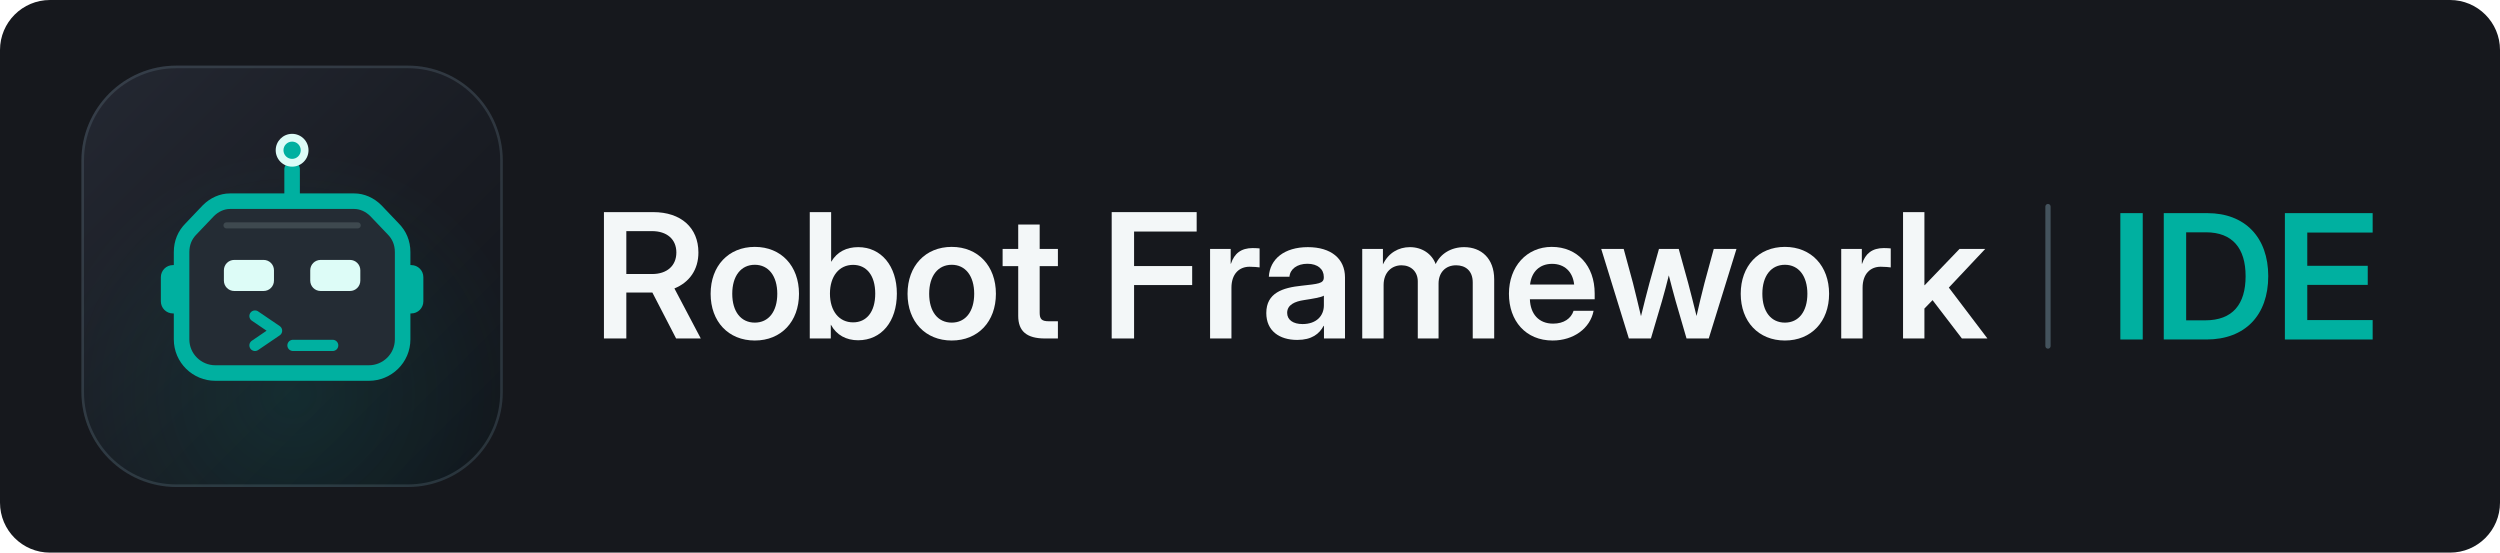
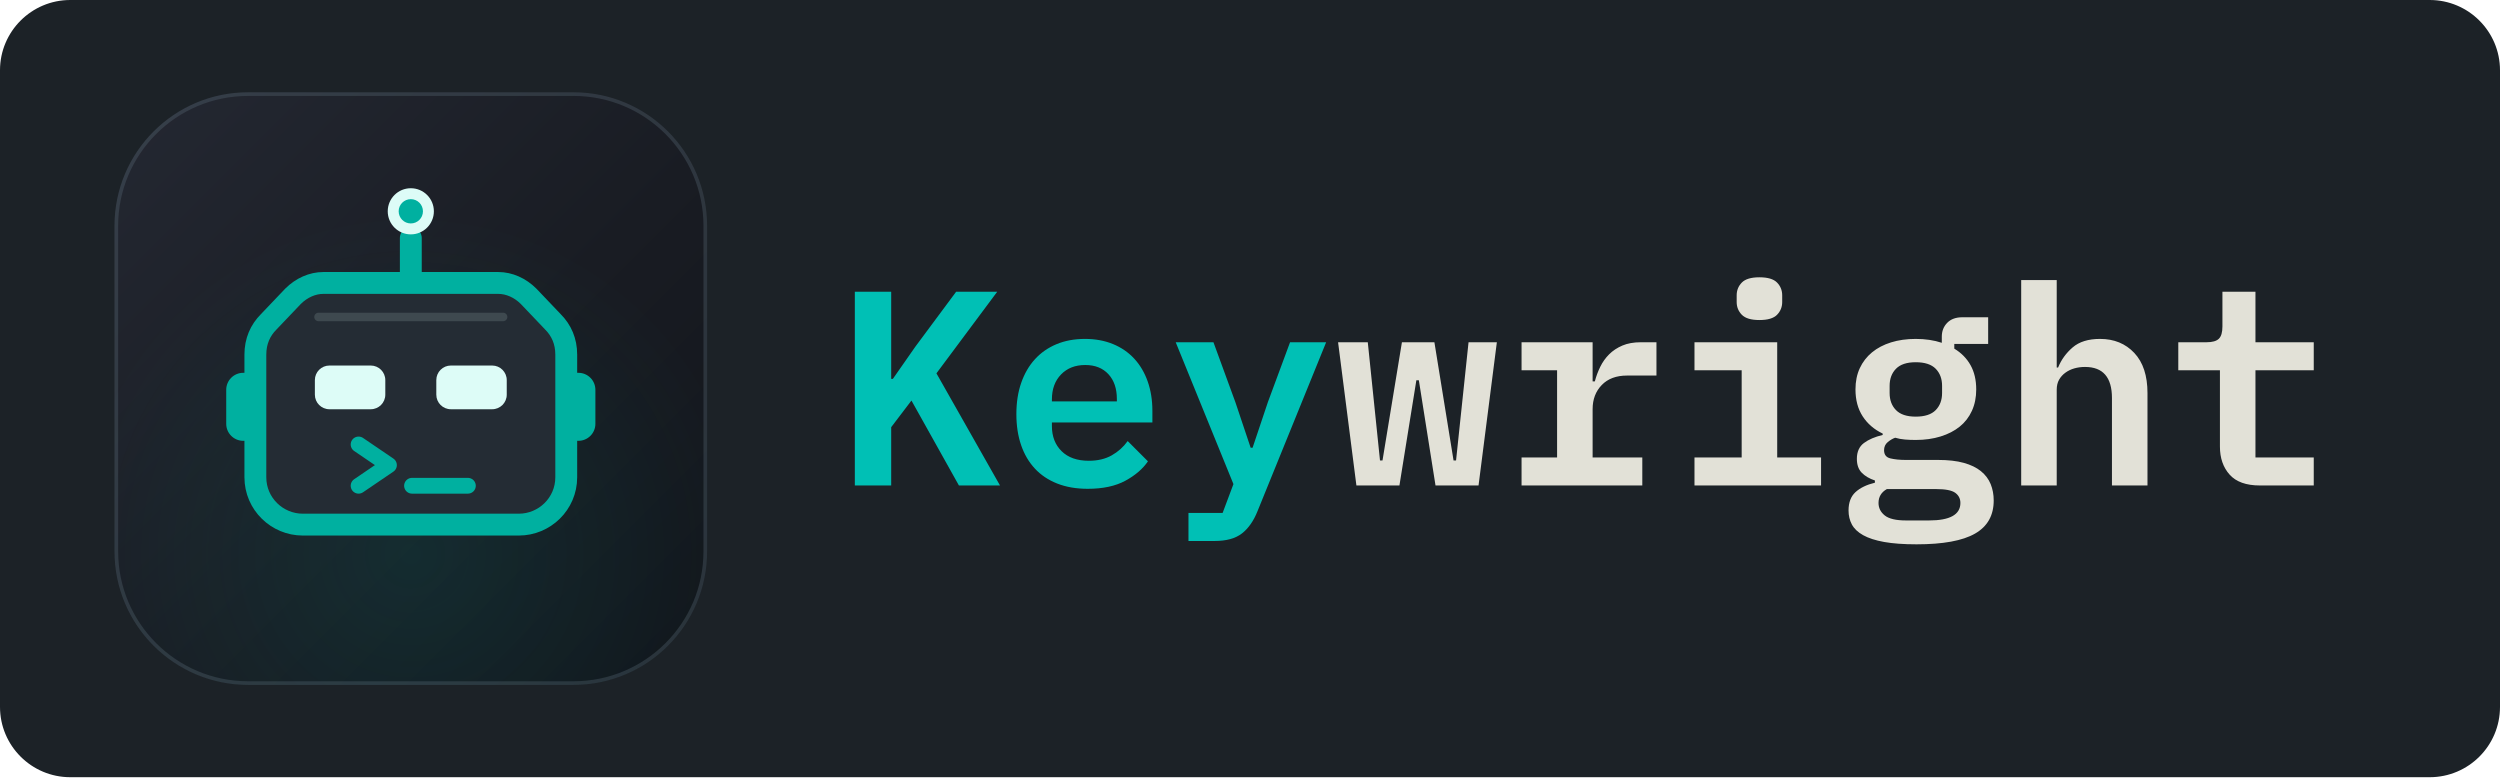
- <svg xmlns="http://www.w3.org/2000/svg" width="1900" height="420" viewBox="0 0 1900 420" role="img" aria-labelledby="brand-title brand-desc">
-   <rect x="0" y="0" width="1900" height="420" rx="38" fill="#16181D" />
+ <svg xmlns="http://www.w3.org/2000/svg" width="1351" height="420" viewBox="0 0 1351 420" role="img" aria-labelledby="brand-title brand-desc">
+   <rect x="0" y="0" width="1351" height="420" rx="38" fill="#1C2227" />
  <g transform="translate(54 42) scale(.65625)">
    <defs>
      <linearGradient id="surface" x1="0" x2="1" y1="0" y2="1">
        <stop offset="0" stop-color="#242832" />
        <stop offset=".55" stop-color="#191C23" />
        <stop offset="1" stop-color="#11141A" />
      </linearGradient>
      <radialGradient id="glow" cx="50%" cy="78%" r="58%">
        <stop offset="0" stop-color="#00B0A0" stop-opacity=".12" />
        <stop offset="1" stop-color="#00B0A0" stop-opacity="0" />
      </radialGradient>
    </defs>
    <rect x="12" y="12" width="488" height="488" rx="110" fill="url(#surface)" />
    <rect x="12" y="12" width="488" height="488" rx="110" fill="url(#glow)" />
    <rect x="13.5" y="13.5" width="485" height="485" rx="108.5" fill="none" stroke="#5A6C78" stroke-opacity=".34" stroke-width="3" />
    <path d="M256 167 V132" fill="none" stroke="#00B0A0" stroke-width="18" stroke-linecap="round" />
    <circle cx="256" cy="110" r="19" fill="#DDFCF7" />
    <circle cx="256" cy="110" r="10" fill="#00B0A0" />
    <rect x="104" y="243" width="40" height="56" rx="14" fill="#00B0A0" />
    <rect x="368" y="243" width="40" height="56" rx="14" fill="#00B0A0" />
    <path d="M184 169 H328 C337 169 346 173 353 180 L373 201 C380 208 384 217 384 228 V329 C384 351 366 368 345 368 H167 C146 368 128 351 128 329 V228 C128 217 132 208 139 201 L159 180 C166 173 175 169 184 169 Z" fill="#242C34" stroke="#00B0A0" stroke-width="18" stroke-linejoin="round" />
    <path d="M180 197 H332" stroke="#DDFCF7" stroke-opacity=".14" stroke-width="7" stroke-linecap="round" />
    <rect x="177" y="237" width="58" height="36" rx="12" fill="#DDFCF7" />
    <rect x="277" y="237" width="58" height="36" rx="12" fill="#DDFCF7" />
    <path d="M213 302 L238 319 L213 336" fill="none" stroke="#00B0A0" stroke-width="13" stroke-linecap="round" stroke-linejoin="round" />
    <path d="M257 336 H303" fill="none" stroke="#00B0A0" stroke-width="13" stroke-linecap="round" />
  </g>
-   <g fill="#F3F7F8">
-     <g transform="translate(451.000 257.244) scale(0.06445312 -0.06445312)">
-       <path d="M124 0H388V542H688C691 542 693 542 695 542L975 0H1266L955 590C1132 662 1238 811 1238 1014C1238 1306 1033 1490 705 1490H124ZM388 760V1266H690C868 1266 978 1169 978 1014C978 858 868 760 692 760Z" />
-     </g>
-     <g transform="translate(536.016 257.244) scale(0.06445312 -0.06445312)">
-       <path d="M584 -24C895 -24 1105 199 1105 527C1105 855 895 1080 584 1080C273 1080 63 855 63 527C63 199 273 -24 584 -24ZM584 187C421 187 318 316 318 527C318 739 422 869 584 869C745 869 849 738 849 527C849 317 746 187 584 187Z" />
-     </g>
-     <g transform="translate(608.203 257.244) scale(0.06445312 -0.06445312)">
-       <path d="M682 -21C958 -21 1139 200 1139 529C1139 854 955 1077 683 1077C546 1077 434 1022 366 906H364V1490H112V0H360V161H362C428 39 544 -21 682 -21ZM623 190C458 190 350 323 350 529C350 734 458 868 623 868C779 868 884 747 884 529C884 310 779 190 623 190Z" />
-     </g>
-     <g transform="translate(685.672 257.244) scale(0.06445312 -0.06445312)">
-       <path d="M584 -24C895 -24 1105 199 1105 527C1105 855 895 1080 584 1080C273 1080 63 855 63 527C63 199 273 -24 584 -24ZM584 187C421 187 318 316 318 527C318 739 422 869 584 869C745 869 849 738 849 527C849 317 746 187 584 187Z" />
-     </g>
-     <g transform="translate(760.891 257.244) scale(0.06445312 -0.06445312)">
-       <path d="M669 1056H454V1344H201V1056H17V853H201V266C201 85 302 0 517 0H669V203H561C479 203 454 228 454 303V853H669Z" />
-     </g>
-     <g transform="translate(836.891 257.244) scale(0.06445312 -0.06445312)">
-       <path d="M124 0H388V630H1073V854H388V1261H1126V1490H124Z" />
-     </g>
-     <g transform="translate(912.438 257.244) scale(0.06445312 -0.06445312)">
-       <path d="M112 0H364V598C364 763 457 846 577 846C627 846 677 841 696 838V1062C676 1064 648 1066 614 1066C478 1066 397 1002 358 881H355V1056H112Z" />
-     </g>
-     <g transform="translate(957.938 257.244) scale(0.06445312 -0.06445312)">
-       <path d="M434 -17C606 -17 695 55 745 149H749V0H997V720C997 940 834 1077 559 1077C283 1077 111 938 99 728H342C349 817 431 881 554 881C675 881 747 817 747 727V719C747 647 680 644 484 622C266 599 69 540 69 300C69 89 224 -17 434 -17ZM496 170C386 170 315 219 315 302C315 398 407 437 515 453C619 469 717 485 748 505V391C748 268 661 170 496 170Z" />
-     </g>
-     <g transform="translate(1028.078 257.244) scale(0.06445312 -0.06445312)">
-       <path d="M112 0H364V630C364 781 461 863 575 863C687 863 767 788 767 673V0H1012V648C1012 774 1091 863 1219 863C1327 863 1415 801 1415 661V0H1668V697C1668 945 1514 1077 1314 1077C1160 1077 1034 999 978 877C934 998 817 1077 674 1077C541 1077 420 1009 356 873V1056H112Z" />
-     </g>
-     <g transform="translate(1142.734 257.244) scale(0.06445312 -0.06445312)">
-       <path d="M578 -24C825 -24 1021 119 1061 326H825C796 236 711 175 584 175C414 175 316 290 310 462H1074V531C1074 855 872 1080 568 1080C272 1080 63 848 63 527C63 207 261 -24 578 -24ZM312 636C329 787 426 880 572 880C718 880 816 787 832 636Z" />
-     </g>
-     <g transform="translate(1215.766 257.244) scale(0.06445312 -0.06445312)">
-       <path d="M344 0H604L734 440C763 538 789 641 815 744C842 641 868 538 896 440L1024 0H1286L1613 1056H1345L1236 655C1203 530 1172 396 1142 265C1109 396 1077 530 1043 655L932 1056H699L587 655C552 529 520 394 487 263C455 394 425 529 392 655L283 1056H18Z" />
-     </g>
-     <g transform="translate(1318.891 257.244) scale(0.06445312 -0.06445312)">
-       <path d="M584 -24C895 -24 1105 199 1105 527C1105 855 895 1080 584 1080C273 1080 63 855 63 527C63 199 273 -24 584 -24ZM584 187C421 187 318 316 318 527C318 739 422 869 584 869C745 869 849 738 849 527C849 317 746 187 584 187Z" />
-     </g>
-     <g transform="translate(1392.109 257.244) scale(0.06445312 -0.06445312)">
-       <path d="M112 0H364V598C364 763 457 846 577 846C627 846 677 841 696 838V1062C676 1064 648 1066 614 1066C478 1066 397 1002 358 881H355V1056H112Z" />
-     </g>
-     <g transform="translate(1439.094 257.244) scale(0.06445312 -0.06445312)">
-       <path d="M112 0H364V353L460 452L806 0H1107L652 600L1081 1056H778L367 628H364V1490H112Z" />
-     </g>
-   </g>
-   <rect x="1554.47" y="155" width="4" height="110" rx="2" fill="#44535D" />
-   <g fill="#00B0A0">
-     <g transform="translate(1603.470 258.018) scale(0.06445312 -0.06445312)">
-       <path d="M388 1490H124V0H388Z" />
-     </g>
-     <g transform="translate(1636.470 258.018) scale(0.06445312 -0.06445312)">
-       <path d="M627 0C1083 0 1356 286 1356 747C1356 1205 1081 1490 638 1490H124V0ZM388 226V1264H621C935 1264 1089 1075 1089 747C1089 416 937 226 613 226Z" />
-     </g>
-     <g transform="translate(1728.517 258.018) scale(0.06445312 -0.06445312)">
-       <path d="M124 0H1159V229H388V644H1101V869H388V1261H1159V1490H124Z" />
-     </g>
-   </g>
+   <path fill="#00C0B5" d="M492.55 216.45 481.6 230.85V262.35H461.95V157.65H481.6V204.75H482.5L494.65 187.35L516.7 157.65H538.9L506.05 201.75L540.4 262.35H518.2ZM587.8 264.15Q578.5 264.15 571.3 261.3Q564.1 258.45 559.225 253.2Q554.35 247.95 551.8 240.525Q549.25 233.1 549.25 223.8Q549.25 214.35 551.875 206.85Q554.5 199.35 559.3 194.1Q564.1 188.85 570.925 186Q577.75 183.15 586.3 183.15Q594.7 183.15 601.45 185.925Q608.2 188.7 612.925 193.8Q617.65 198.9 620.2 206.1Q622.75 213.3 622.75 222V228.3H568.45V230.25Q568.45 238.65 573.7 243.825Q578.95 249 588.4 249Q595.6 249 600.775 246.075Q605.95 243.15 609.4 238.35L620.35 249.3Q616.15 255.45 608.125 259.8Q600.1 264.15 587.8 264.15ZM586.45 197.25Q578.35 197.25 573.4 202.35Q568.45 207.45 568.45 215.85V216.9H603.55V215.55Q603.55 207.15 598.975 202.2Q594.4 197.25 586.45 197.25ZM697.15 184.95H716.65L679.6 276.15Q676.45 284.1 671.2 288.225Q665.95 292.35 656.35 292.35H642.25V277.2H660.7L666.55 261.6L635.35 184.95H655.75L667.6 217.35L675.85 241.95H676.9L685.15 217.35Z" />
+   <path fill="#E2E1D7" d="M723.1 184.95H739.15L745.75 248.85H747.1L757.6 184.95H775.15L785.5 248.85H786.85L793.6 184.95H808.9L799.0 262.35H775.75L766.75 205.5H765.4L756.25 262.35H733.0ZM822.25 247.2H841.45V200.1H822.25V184.95H860.65V206.1H861.85Q862.9 202.05 864.775 198.225Q866.65 194.4 869.575 191.475Q872.5 188.55 876.7 186.75Q880.9 184.95 886.75 184.95H895.15V202.95H879.25Q870.55 202.95 865.6 208.05Q860.65 213.15 860.65 221.1V247.2H887.5V262.35H822.25ZM950.8 172.95Q944.05 172.95 941.275 170.1Q938.5 167.25 938.5 163.2V159.6Q938.5 155.55 941.275 152.7Q944.05 149.85 950.8 149.85Q957.55 149.85 960.325 152.7Q963.1 155.55 963.1 159.6V163.2Q963.1 167.25 960.325 170.1Q957.55 172.95 950.8 172.95ZM915.7 247.2H941.2V200.1H915.7V184.95H960.4V247.2H984.1V262.35H915.7ZM1077.4 270.45Q1077.4 282.6 1067.275 288.375Q1057.15 294.15 1035.7 294.15Q1025.2 294.15 1018.15 292.875Q1011.1 291.6 1006.825 289.2Q1002.55 286.8 1000.75 283.425Q998.95 280.05 998.95 275.85Q998.95 269.4 1002.7 265.95Q1006.45 262.5 1013.2 260.85V259.65Q1008.7 258.15 1006.075 255.45Q1003.45 252.75 1003.45 247.95Q1003.45 242.25 1007.275 239.4Q1011.1 236.55 1017.4 235.05V234.3Q1010.5 231 1006.6 225Q1002.7 219 1002.7 210.45Q1002.7 204 1005.025 198.975Q1007.35 193.95 1011.625 190.425Q1015.9 186.9 1021.9 185.025Q1027.9 183.15 1035.25 183.15Q1043.05 183.15 1049.35 185.25V181.95Q1049.35 177.45 1052.275 174.45Q1055.2 171.45 1060.45 171.45H1074.4V185.85H1056.1V188.4Q1061.8 191.85 1064.875 197.325Q1067.95 202.8 1067.95 210.45Q1067.95 216.9 1065.625 222Q1063.3 227.1 1059.025 230.55Q1054.75 234 1048.675 235.875Q1042.6 237.75 1035.25 237.75Q1032.25 237.75 1029.475 237.525Q1026.7 237.3 1024.15 236.55Q1022.05 237.3 1020.1 238.95Q1018.15 240.6 1018.15 243.3Q1018.15 246.9 1021.6 247.725Q1025.05 248.55 1029.85 248.55H1047.4Q1055.5 248.55 1061.2 250.125Q1066.9 251.7 1070.5 254.625Q1074.1 257.55 1075.75 261.6Q1077.4 265.65 1077.4 270.45ZM1059.4 271.8Q1059.4 268.35 1056.625 266.325Q1053.85 264.3 1046.35 264.3H1019.65Q1015.15 266.85 1015.15 271.8Q1015.15 275.85 1018.525 278.55Q1021.9 281.25 1030.0 281.25H1042.45Q1059.4 281.25 1059.4 271.8ZM1035.25 225.15Q1042.6 225.15 1046.05 221.625Q1049.5 218.1 1049.5 212.4V208.5Q1049.5 202.8 1046.05 199.275Q1042.6 195.75 1035.25 195.75Q1028.05 195.75 1024.6 199.275Q1021.15 202.8 1021.15 208.5V212.4Q1021.15 218.1 1024.6 221.625Q1028.05 225.15 1035.25 225.15ZM1092.25 151.35H1111.45V198.6H1112.2Q1114.75 192.3 1120.075 187.725Q1125.4 183.15 1134.85 183.15Q1146.25 183.15 1153.375 190.725Q1160.5 198.3 1160.5 212.4V262.35H1141.3V215.1Q1141.3 198.3 1126.75 198.3Q1123.75 198.3 1121.05 199.05Q1118.35 199.8 1116.175 201.375Q1114.0 202.95 1112.725 205.2Q1111.45 207.45 1111.45 210.6V262.35H1092.25ZM1221.25 262.35Q1210.15 262.35 1204.9 256.5Q1199.65 250.65 1199.65 241.35V200.1H1177.15V184.95H1192.45Q1197.1 184.95 1199.05 183.075Q1201.0 181.2 1201.0 176.4V157.65H1218.85V184.95H1250.35V200.1H1218.85V247.2H1250.35V262.35Z" />
</svg>
